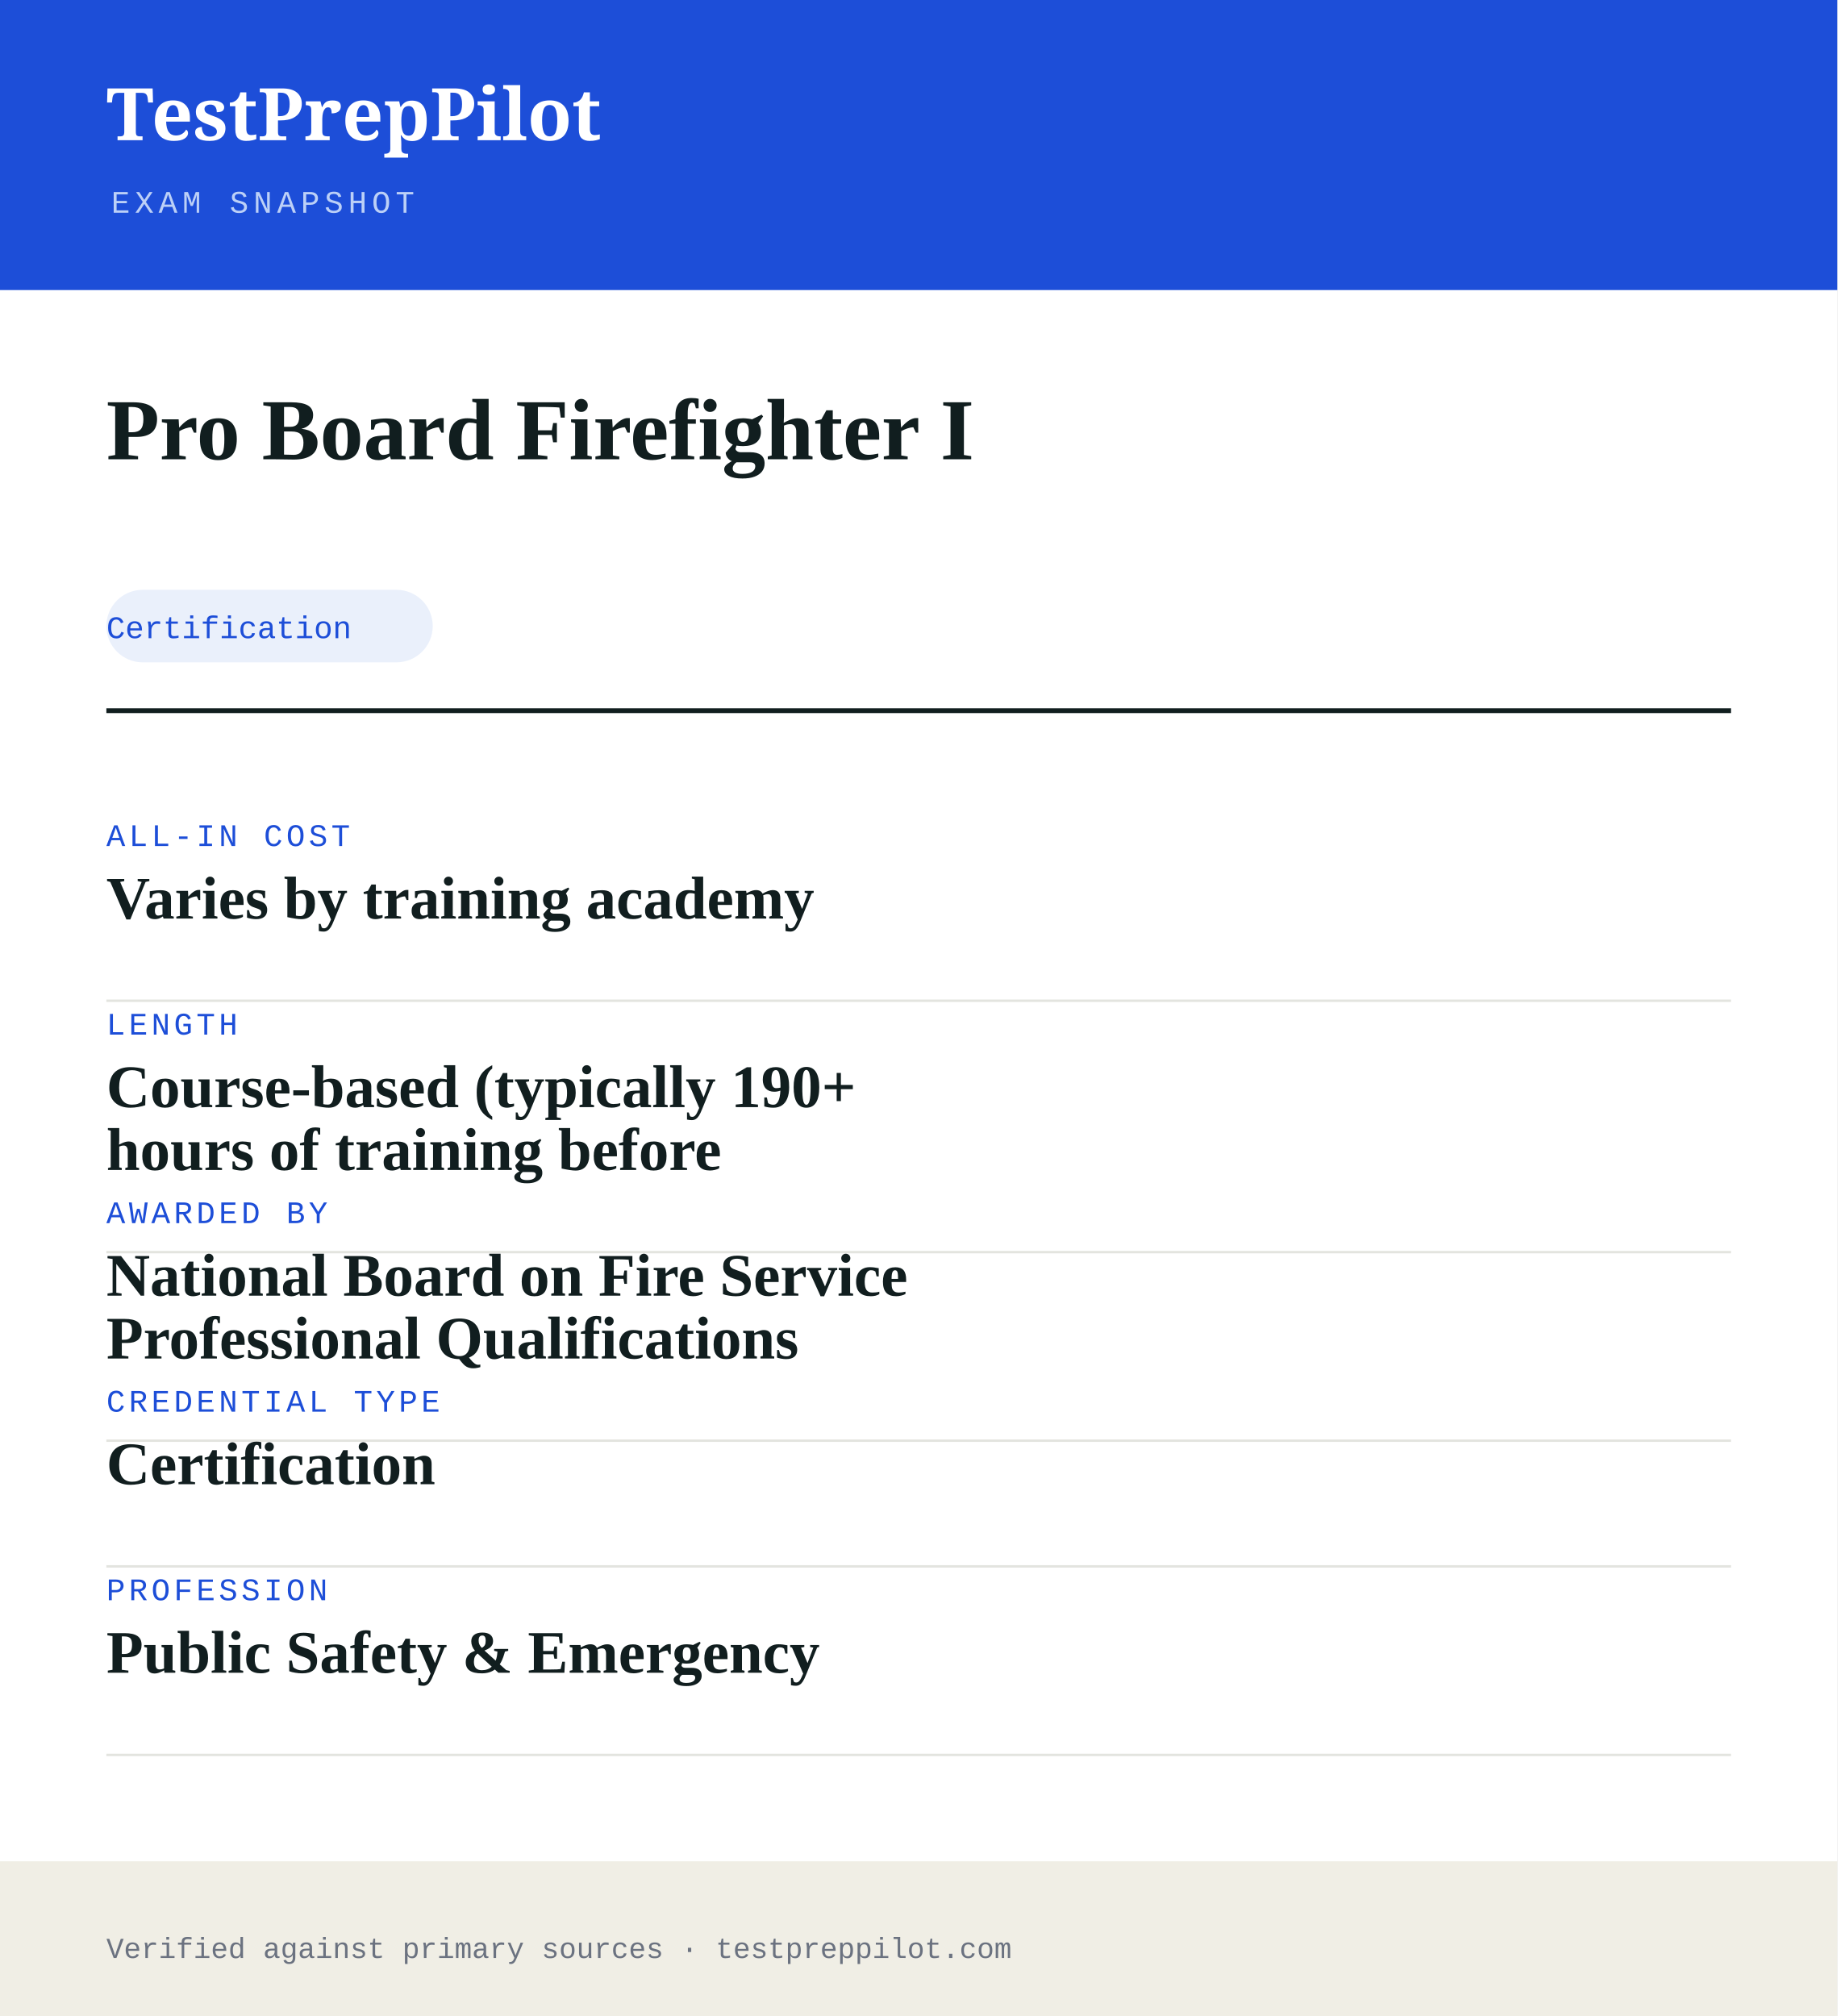
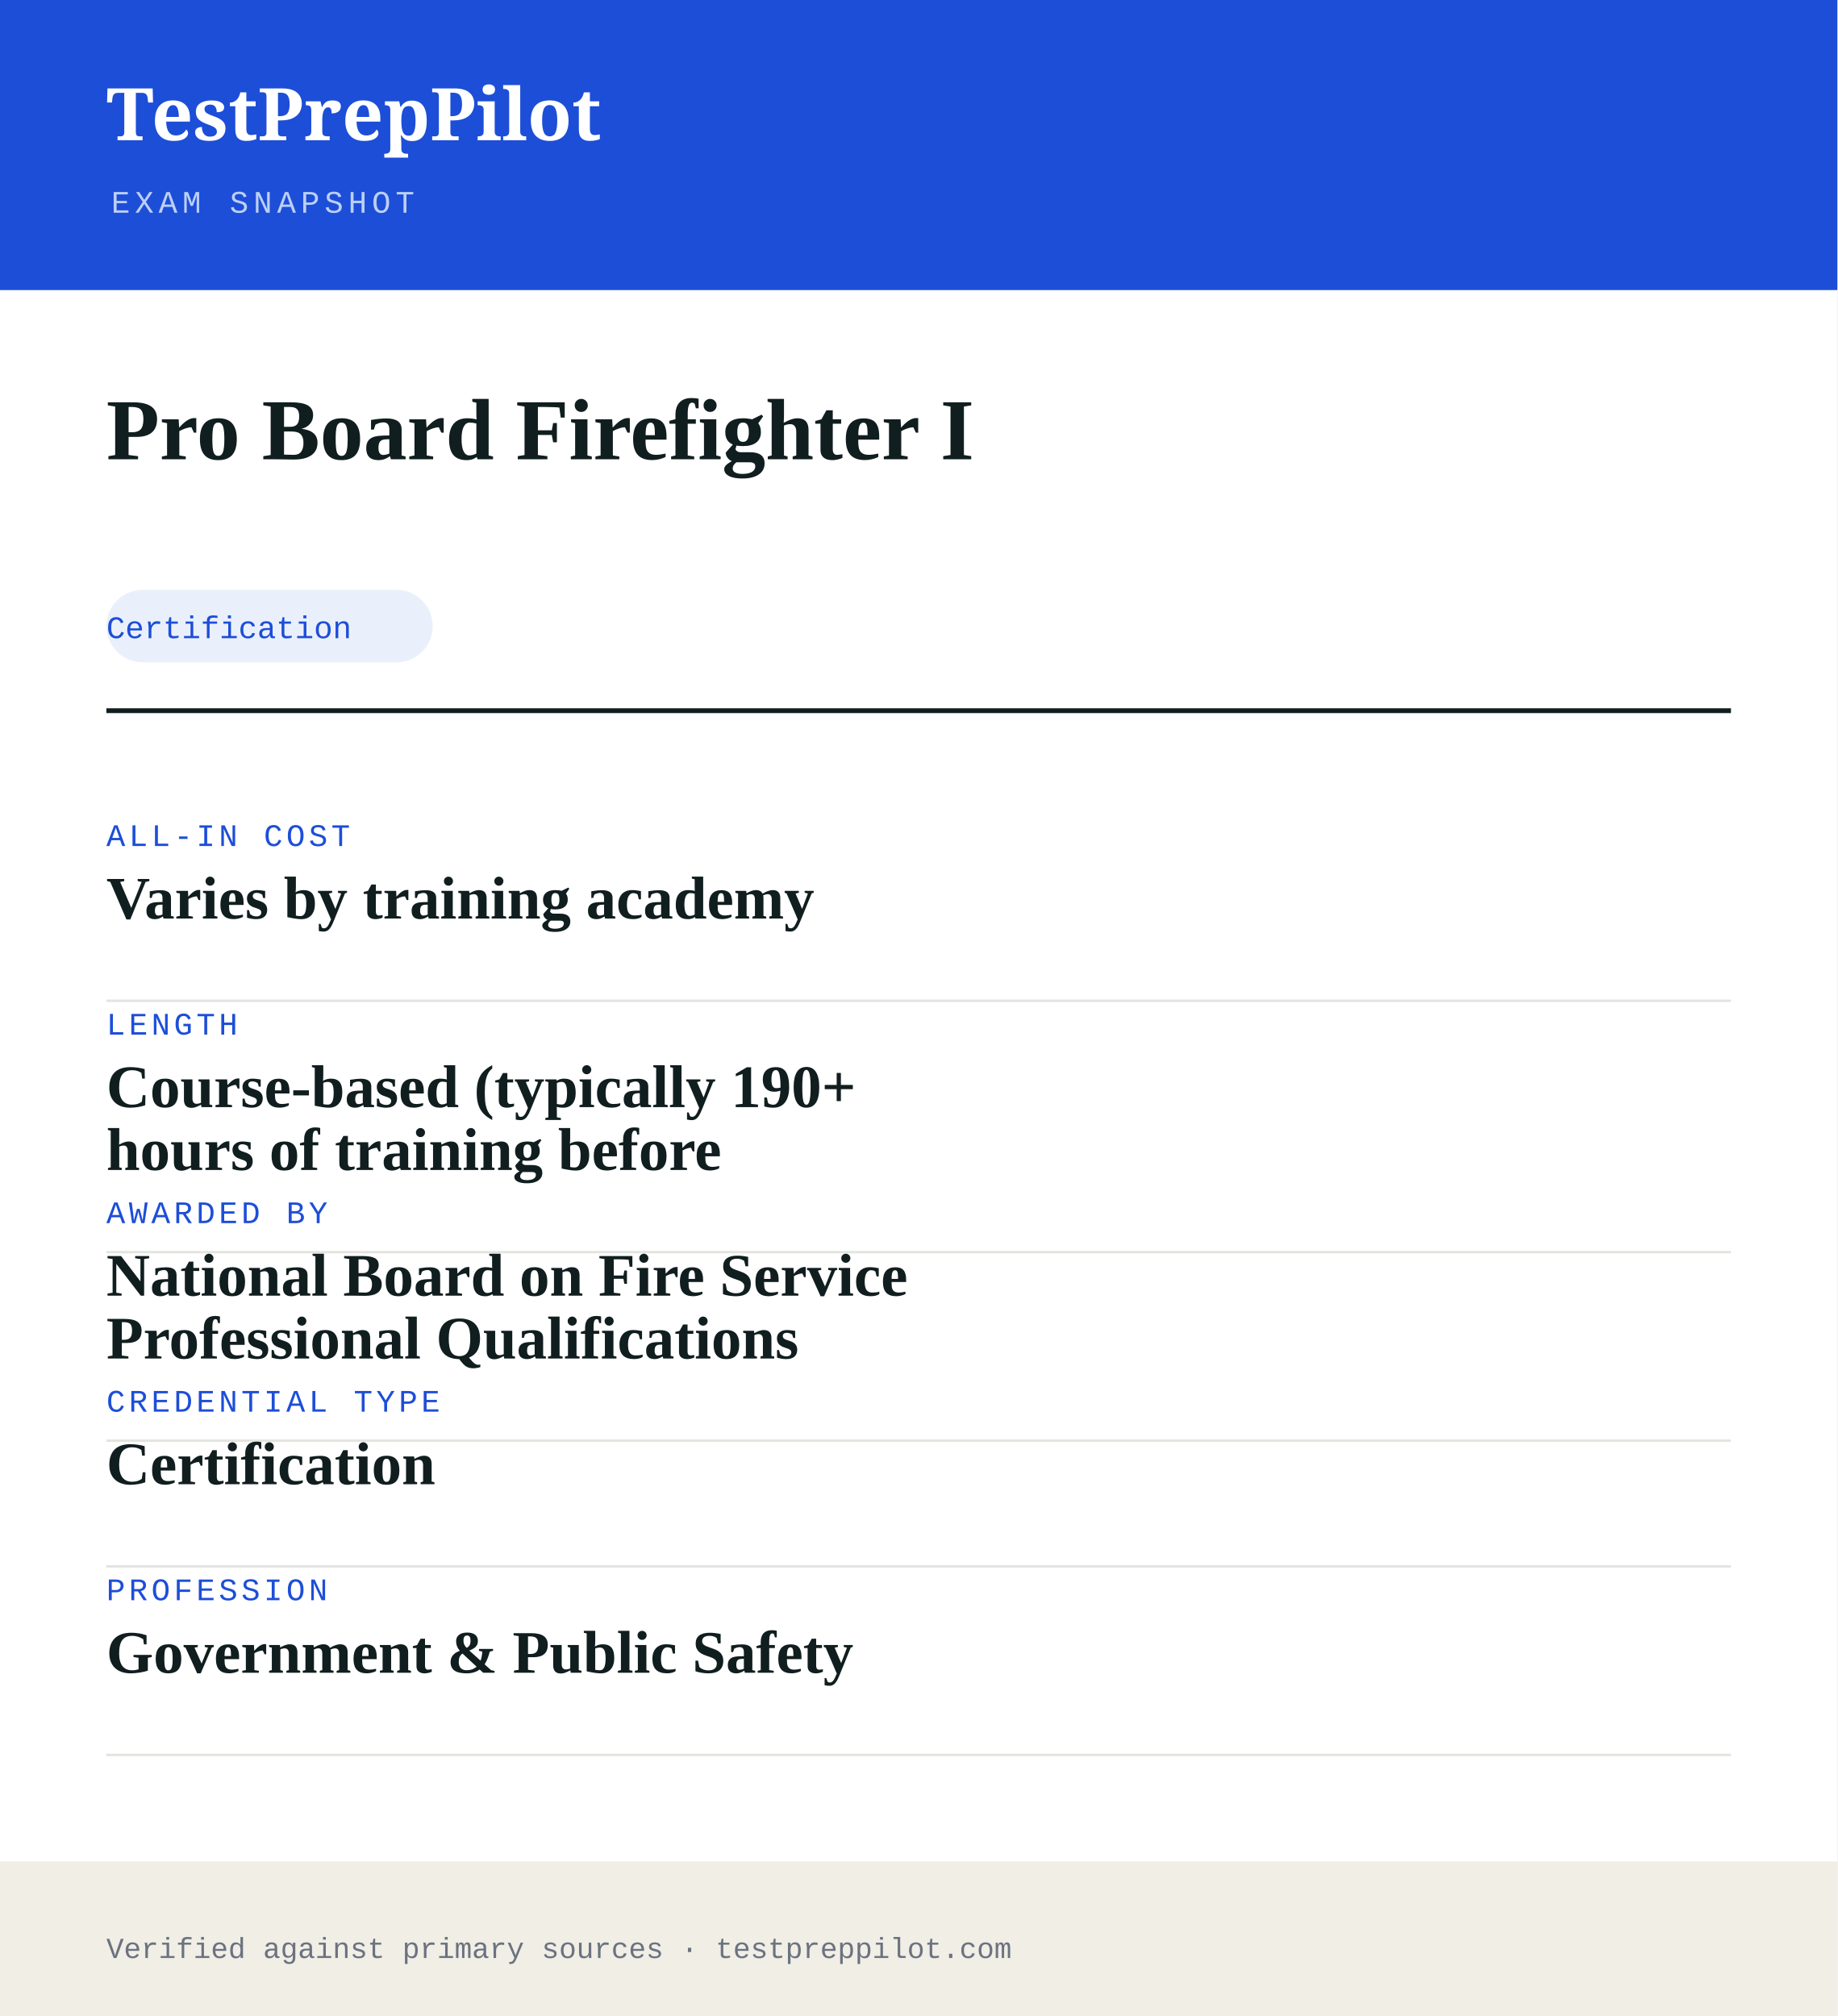
<svg xmlns="http://www.w3.org/2000/svg" width="760" height="834" viewBox="0 0 760 834" role="img" aria-label="Pro Board Firefighter I — quick facts">
  <rect width="760" height="834" fill="#ffffff" />
  <rect width="760" height="120" fill="#1d4ed8" />
  <text x="44" y="58" font-family="Georgia, serif" font-size="30" font-weight="700" fill="#ffffff">TestPrepPilot</text>
  <text x="46" y="88" font-family="'Courier New', monospace" font-size="13" letter-spacing="2" fill="#bcd0f7">EXAM SNAPSHOT</text>
  <text x="44" y="190" font-family="Georgia, 'Times New Roman', serif" font-size="36" font-weight="700" fill="#111e1f">Pro Board Firefighter I</text>
  <rect x="44" y="244" width="135" height="30" rx="15" fill="#eaf0fb" />
  <text x="44" y="264" font-family="'Courier New', monospace" font-size="13" fill="#1d4ed8">Certification</text>
  <line x1="44" y1="294" x2="716" y2="294" stroke="#111e1f" stroke-width="2" />
  <text x="44" y="350" font-family="'Courier New', monospace" font-size="13" letter-spacing="1.5" fill="#1d4ed8">ALL-IN COST</text>
  <text x="44" y="380" font-family="Georgia, 'Times New Roman', serif" font-size="25" font-weight="700" fill="#111e1f">Varies by training academy</text>
  <line x1="44" y1="414" x2="716" y2="414" stroke="#e3e4df" stroke-width="1" />
  <text x="44" y="428" font-family="'Courier New', monospace" font-size="13" letter-spacing="1.5" fill="#1d4ed8">LENGTH</text>
  <text x="44" y="458" font-family="Georgia, 'Times New Roman', serif" font-size="25" font-weight="700" fill="#111e1f">Course-based (typically 190+</text>
  <text x="44" y="484" font-family="Georgia, 'Times New Roman', serif" font-size="25" font-weight="700" fill="#111e1f">hours of training before</text>
  <line x1="44" y1="518" x2="716" y2="518" stroke="#e3e4df" stroke-width="1" />
  <text x="44" y="506" font-family="'Courier New', monospace" font-size="13" letter-spacing="1.5" fill="#1d4ed8">AWARDED BY</text>
  <text x="44" y="536" font-family="Georgia, 'Times New Roman', serif" font-size="25" font-weight="700" fill="#111e1f">National Board on Fire Service</text>
  <text x="44" y="562" font-family="Georgia, 'Times New Roman', serif" font-size="25" font-weight="700" fill="#111e1f">Professional Qualifications</text>
  <line x1="44" y1="596" x2="716" y2="596" stroke="#e3e4df" stroke-width="1" />
  <text x="44" y="584" font-family="'Courier New', monospace" font-size="13" letter-spacing="1.5" fill="#1d4ed8">CREDENTIAL TYPE</text>
  <text x="44" y="614" font-family="Georgia, 'Times New Roman', serif" font-size="25" font-weight="700" fill="#111e1f">Certification</text>
  <line x1="44" y1="648" x2="716" y2="648" stroke="#e3e4df" stroke-width="1" />
  <text x="44" y="662" font-family="'Courier New', monospace" font-size="13" letter-spacing="1.5" fill="#1d4ed8">PROFESSION</text>
-   <text x="44" y="692" font-family="Georgia, 'Times New Roman', serif" font-size="25" font-weight="700" fill="#111e1f">Public Safety &amp; Emergency</text>
+   <text x="44" y="692" font-family="Georgia, 'Times New Roman', serif" font-size="25" font-weight="700" fill="#111e1f">Government &amp; Public Safety</text>
  <line x1="44" y1="726" x2="716" y2="726" stroke="#e3e4df" stroke-width="1" />
  <rect x="0" y="770" width="760" height="64" fill="#f0eee5" />
  <text x="44" y="810" font-family="'Courier New', monospace" font-size="12" fill="#6b7280">Verified against primary sources · testpreppilot.com</text>
</svg>
